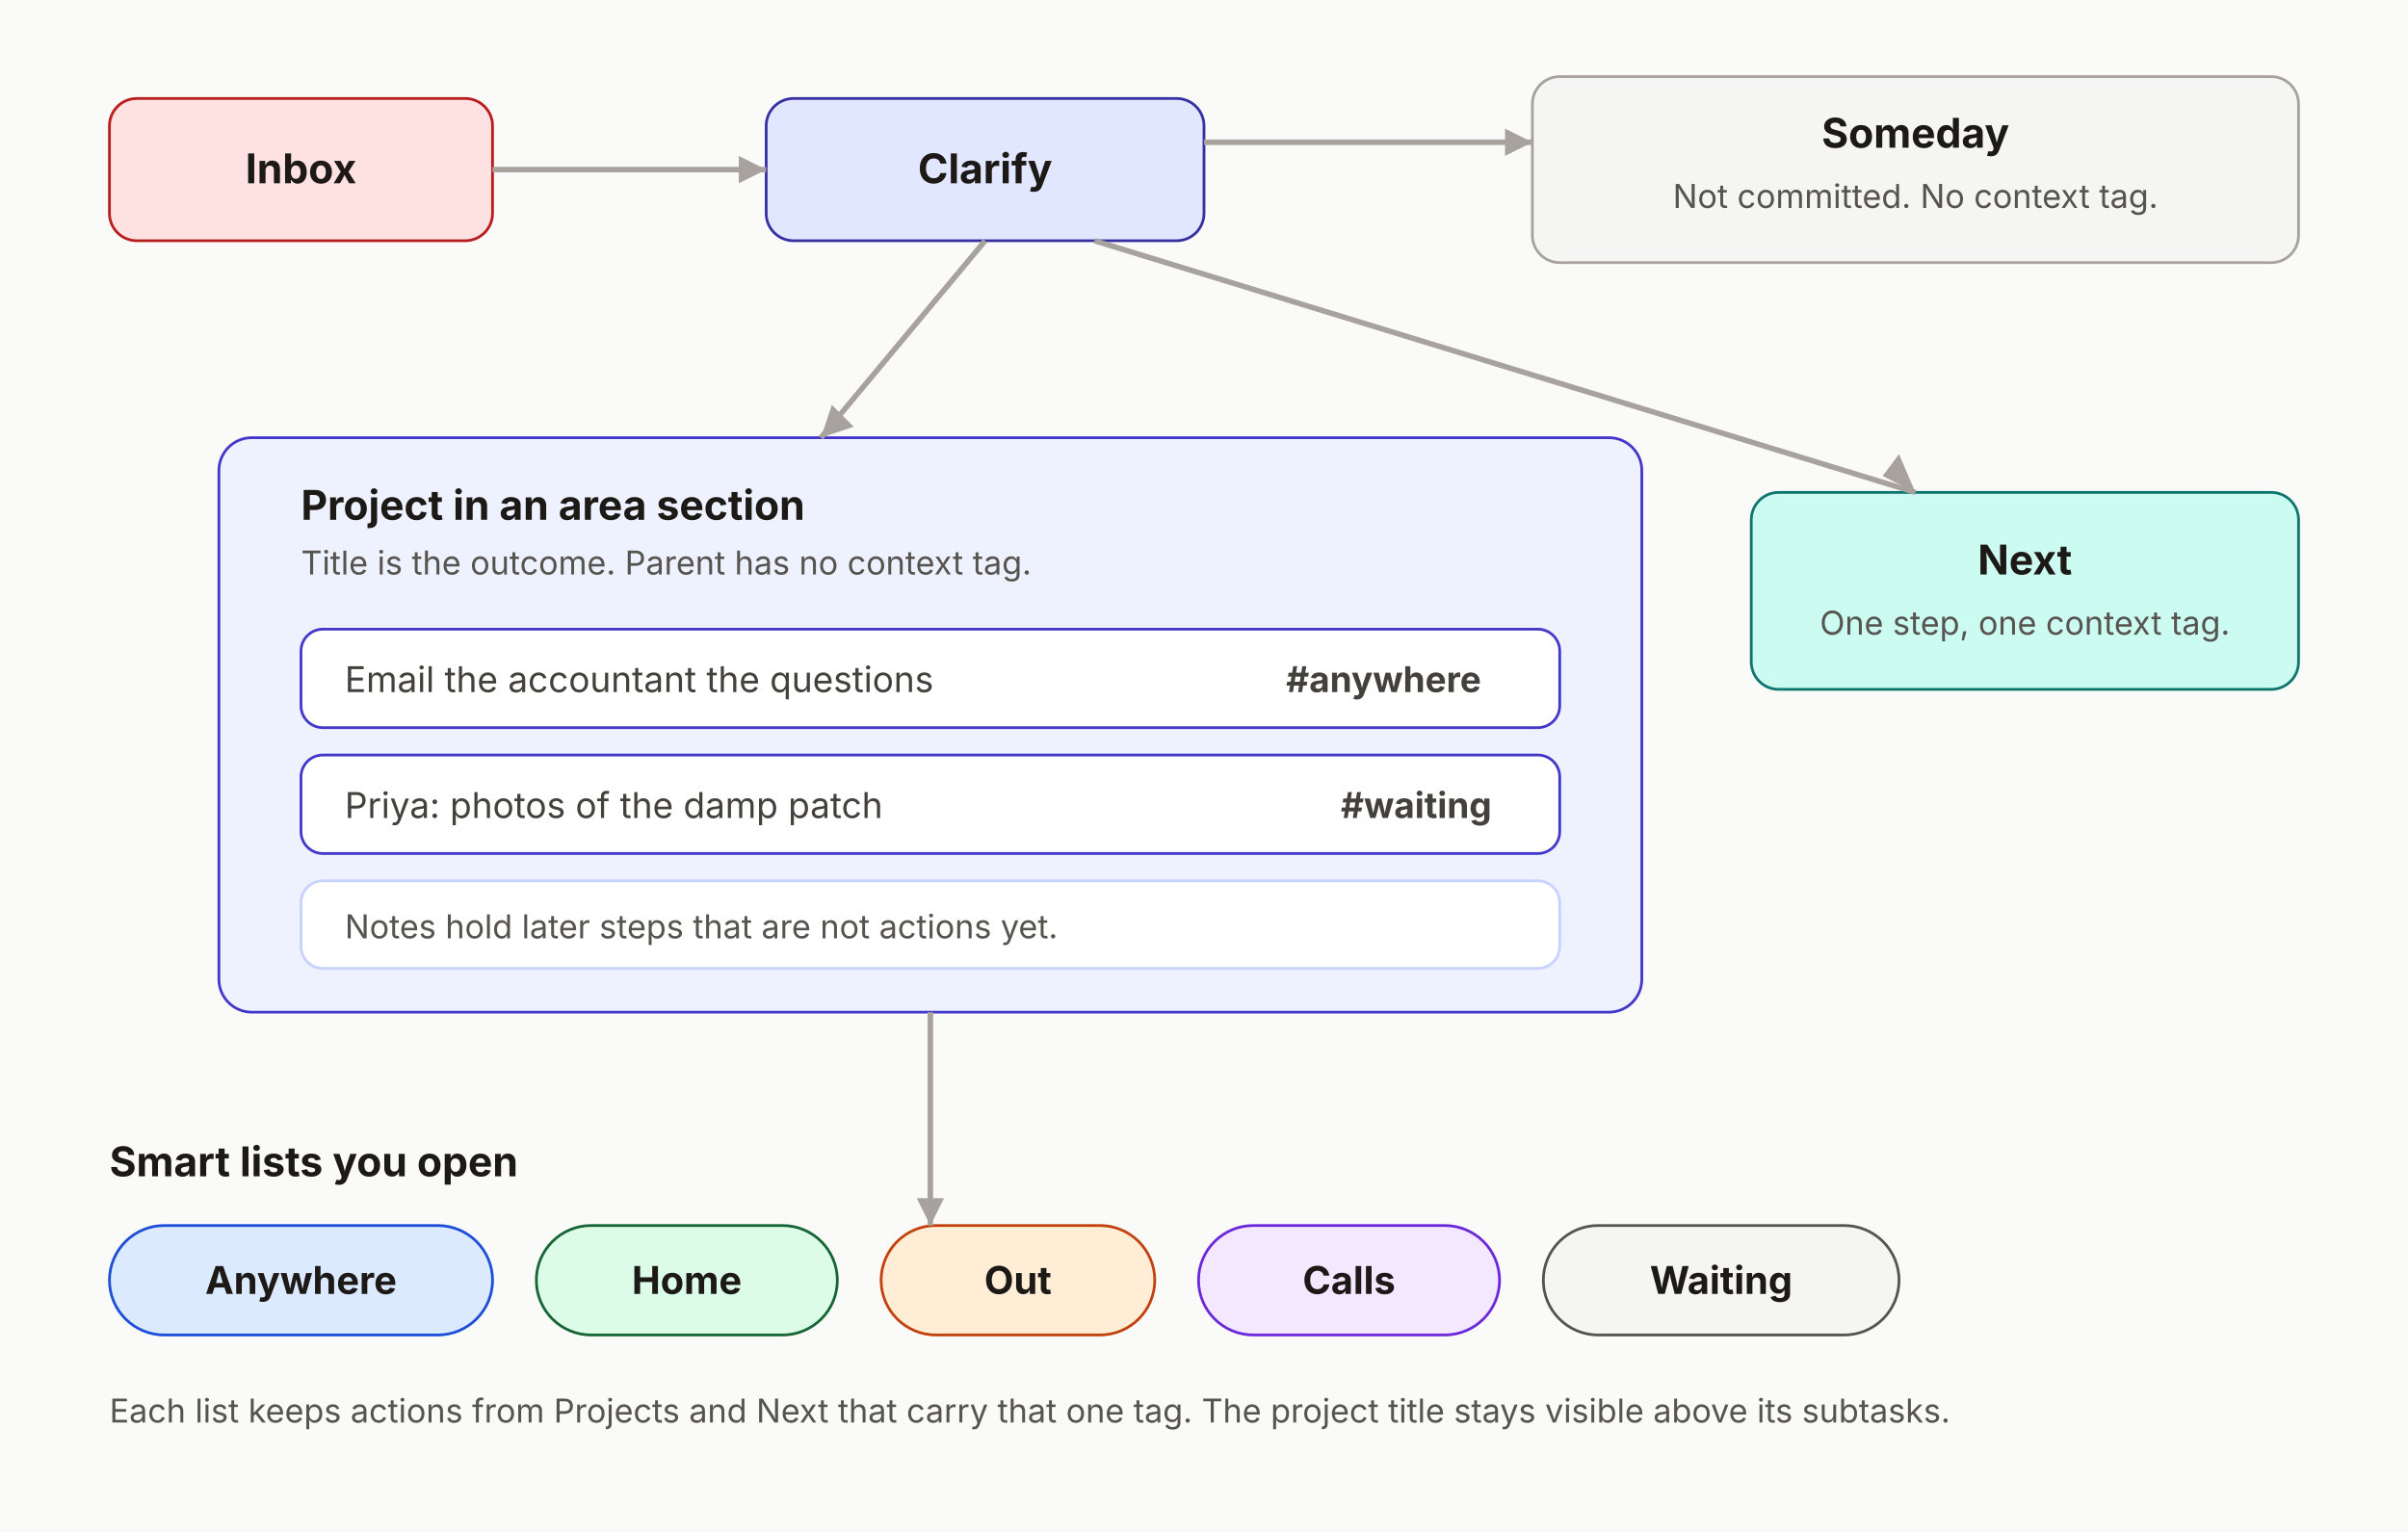
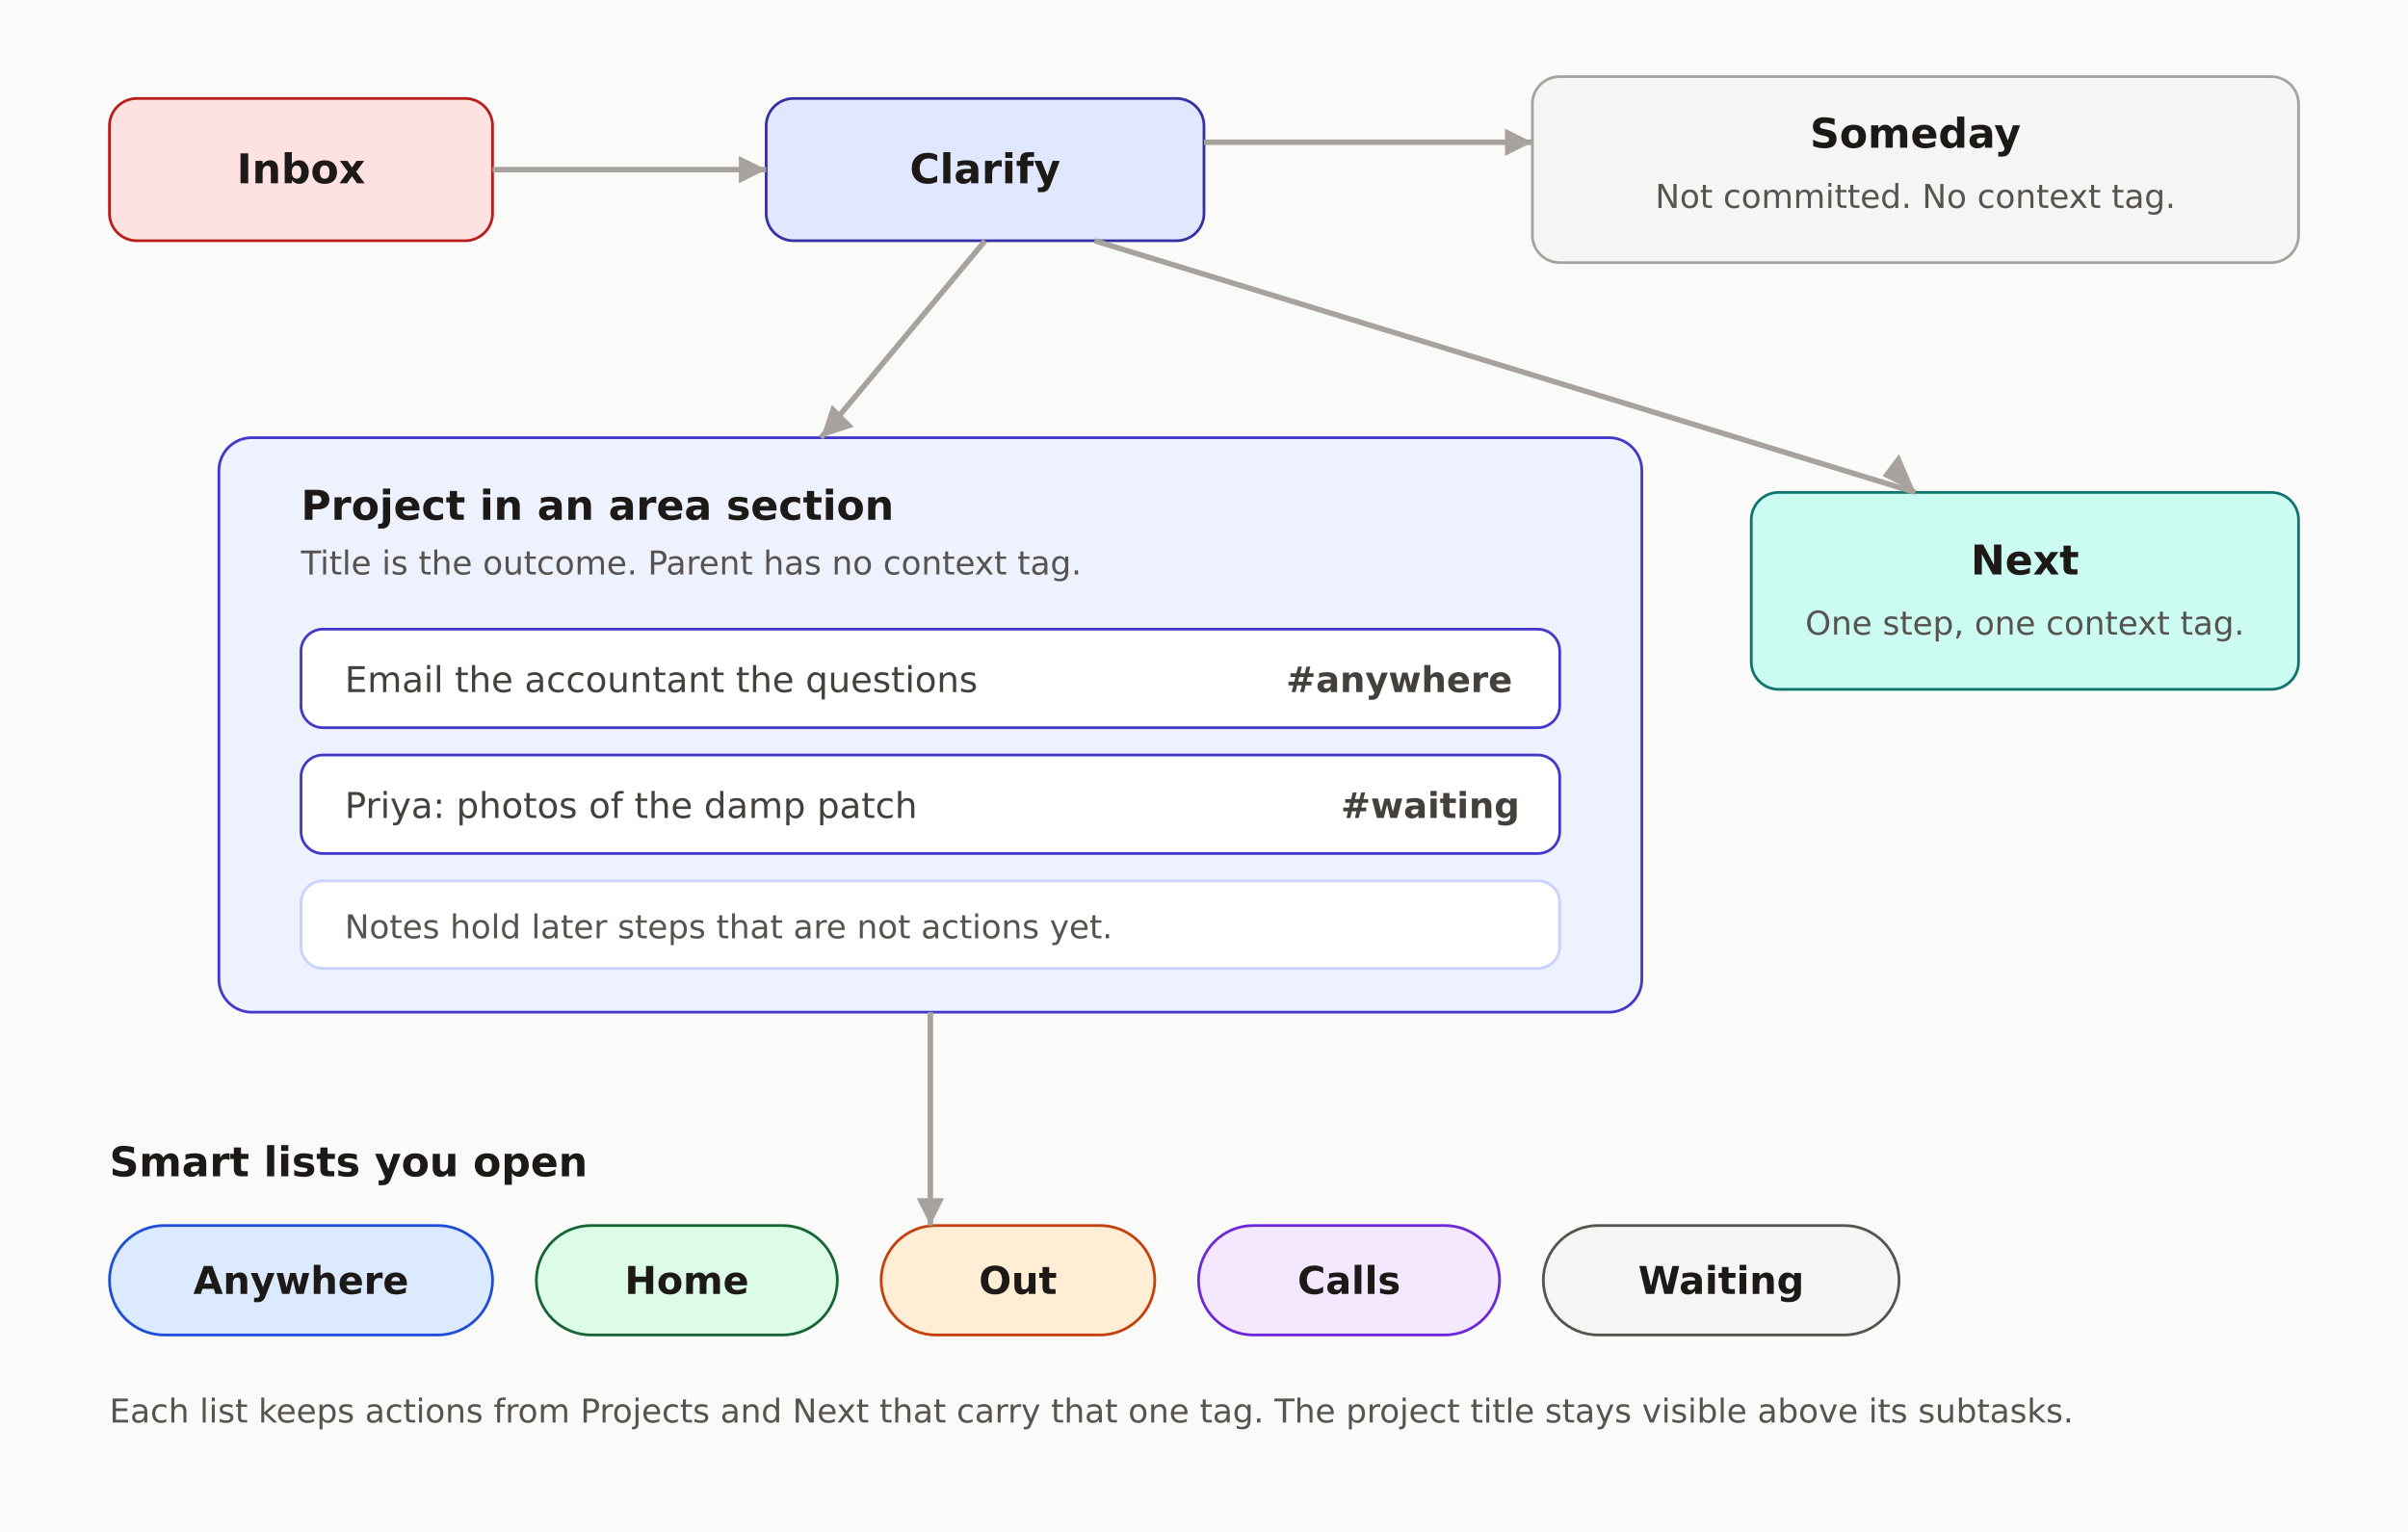
<svg xmlns="http://www.w3.org/2000/svg" width="880" height="560" viewBox="0 0 880 560" role="img" aria-labelledby="title desc">
  <style>
-     text { font-family: -apple-system, BlinkMacSystemFont, "Segoe UI", sans-serif; fill: #1c1917; }
+     text { font-family: "DejaVu Sans", "Liberation Sans", Helvetica, Arial, sans-serif; fill: #1c1917; }
    .small { font-size: 13px; fill: #44403c; }
-     .label { font-size: 15px; font-weight: 650; }
+     .label { font-size: 15px; font-weight: 600; }
    .hint { font-size: 12px; fill: #57534e; }
  </style>
  <rect width="880" height="560" fill="#fafaf9" />
  <rect x="40" y="36" width="140" height="52" rx="10" fill="#fee2e2" stroke="#b91c1c" />
  <text class="label" x="110" y="67" text-anchor="middle">Inbox</text>
  <rect x="280" y="36" width="160" height="52" rx="10" fill="#e0e7ff" stroke="#3730a3" />
  <text class="label" x="360" y="67" text-anchor="middle">Clarify</text>
  <line x1="180" y1="62" x2="280" y2="62" stroke="#a8a29e" stroke-width="2" />
  <polygon points="280,62 270,57 270,67" fill="#a8a29e" />
  <rect x="560" y="28" width="280" height="68" rx="10" fill="#f5f5f4" stroke="#a8a29e" />
  <text class="label" x="700" y="54" text-anchor="middle">Someday</text>
  <text class="hint" x="700" y="76" text-anchor="middle">Not committed. No context tag.</text>
  <line x1="440" y1="52" x2="560" y2="52" stroke="#a8a29e" stroke-width="2" />
  <polygon points="560,52 550,47 550,57" fill="#a8a29e" />
  <rect x="80" y="160" width="520" height="210" rx="12" fill="#eef2ff" stroke="#4338ca" />
  <text class="label" x="110" y="190">Project in an area section</text>
  <text class="hint" x="110" y="210">Title is the outcome. Parent has no context tag.</text>
  <rect x="110" y="230" width="460" height="36" rx="8" fill="#ffffff" stroke="#4338ca" />
  <text class="small" x="126" y="253">Email the accountant the questions</text>
-   <text class="small" x="470" y="253" font-weight="650">#anywhere</text>
+   <text class="small" x="470" y="253" font-weight="600">#anywhere</text>
  <rect x="110" y="276" width="460" height="36" rx="8" fill="#ffffff" stroke="#4338ca" />
  <text class="small" x="126" y="299">Priya: photos of the damp patch</text>
-   <text class="small" x="490" y="299" font-weight="650">#waiting</text>
+   <text class="small" x="490" y="299" font-weight="600">#waiting</text>
  <rect x="110" y="322" width="460" height="32" rx="8" fill="#ffffff" stroke="#c7d2fe" />
  <text class="hint" x="126" y="343">Notes hold later steps that are not actions yet.</text>
  <line x1="360" y1="88" x2="300" y2="160" stroke="#a8a29e" stroke-width="2" />
  <polygon points="300,160 304,148 312,156" fill="#a8a29e" />
  <rect x="640" y="180" width="200" height="72" rx="10" fill="#ccfbf1" stroke="#0f766e" />
  <text class="label" x="740" y="210" text-anchor="middle">Next</text>
  <text class="hint" x="740" y="232" text-anchor="middle">One step, one context tag.</text>
  <line x1="400" y1="88" x2="700" y2="180" stroke="#a8a29e" stroke-width="2" />
  <polygon points="700,180 688,174 694,166" fill="#a8a29e" />
  <text class="label" x="40" y="430">Smart lists you open</text>
-   <g font-size="14" font-weight="650">
+   <g font-size="14" font-weight="600">
    <rect x="40" y="448" width="140" height="40" rx="20" fill="#dbeafe" stroke="#1d4ed8" />
    <text x="110" y="473" text-anchor="middle">Anywhere</text>
    <rect x="196" y="448" width="110" height="40" rx="20" fill="#dcfce7" stroke="#166534" />
    <text x="251" y="473" text-anchor="middle">Home</text>
    <rect x="322" y="448" width="100" height="40" rx="20" fill="#ffedd5" stroke="#c2410c" />
    <text x="372" y="473" text-anchor="middle">Out</text>
    <rect x="438" y="448" width="110" height="40" rx="20" fill="#f3e8ff" stroke="#6d28d9" />
    <text x="493" y="473" text-anchor="middle">Calls</text>
    <rect x="564" y="448" width="130" height="40" rx="20" fill="#f5f5f4" stroke="#57534e" />
    <text x="629" y="473" text-anchor="middle">Waiting</text>
  </g>
  <text class="hint" x="40" y="520">Each list keeps actions from Projects and Next that carry that one tag. The project title stays visible above its subtasks.</text>
  <line x1="340" y1="370" x2="340" y2="448" stroke="#a8a29e" stroke-width="2" />
  <polygon points="340,448 335,438 345,438" fill="#a8a29e" />
</svg>
